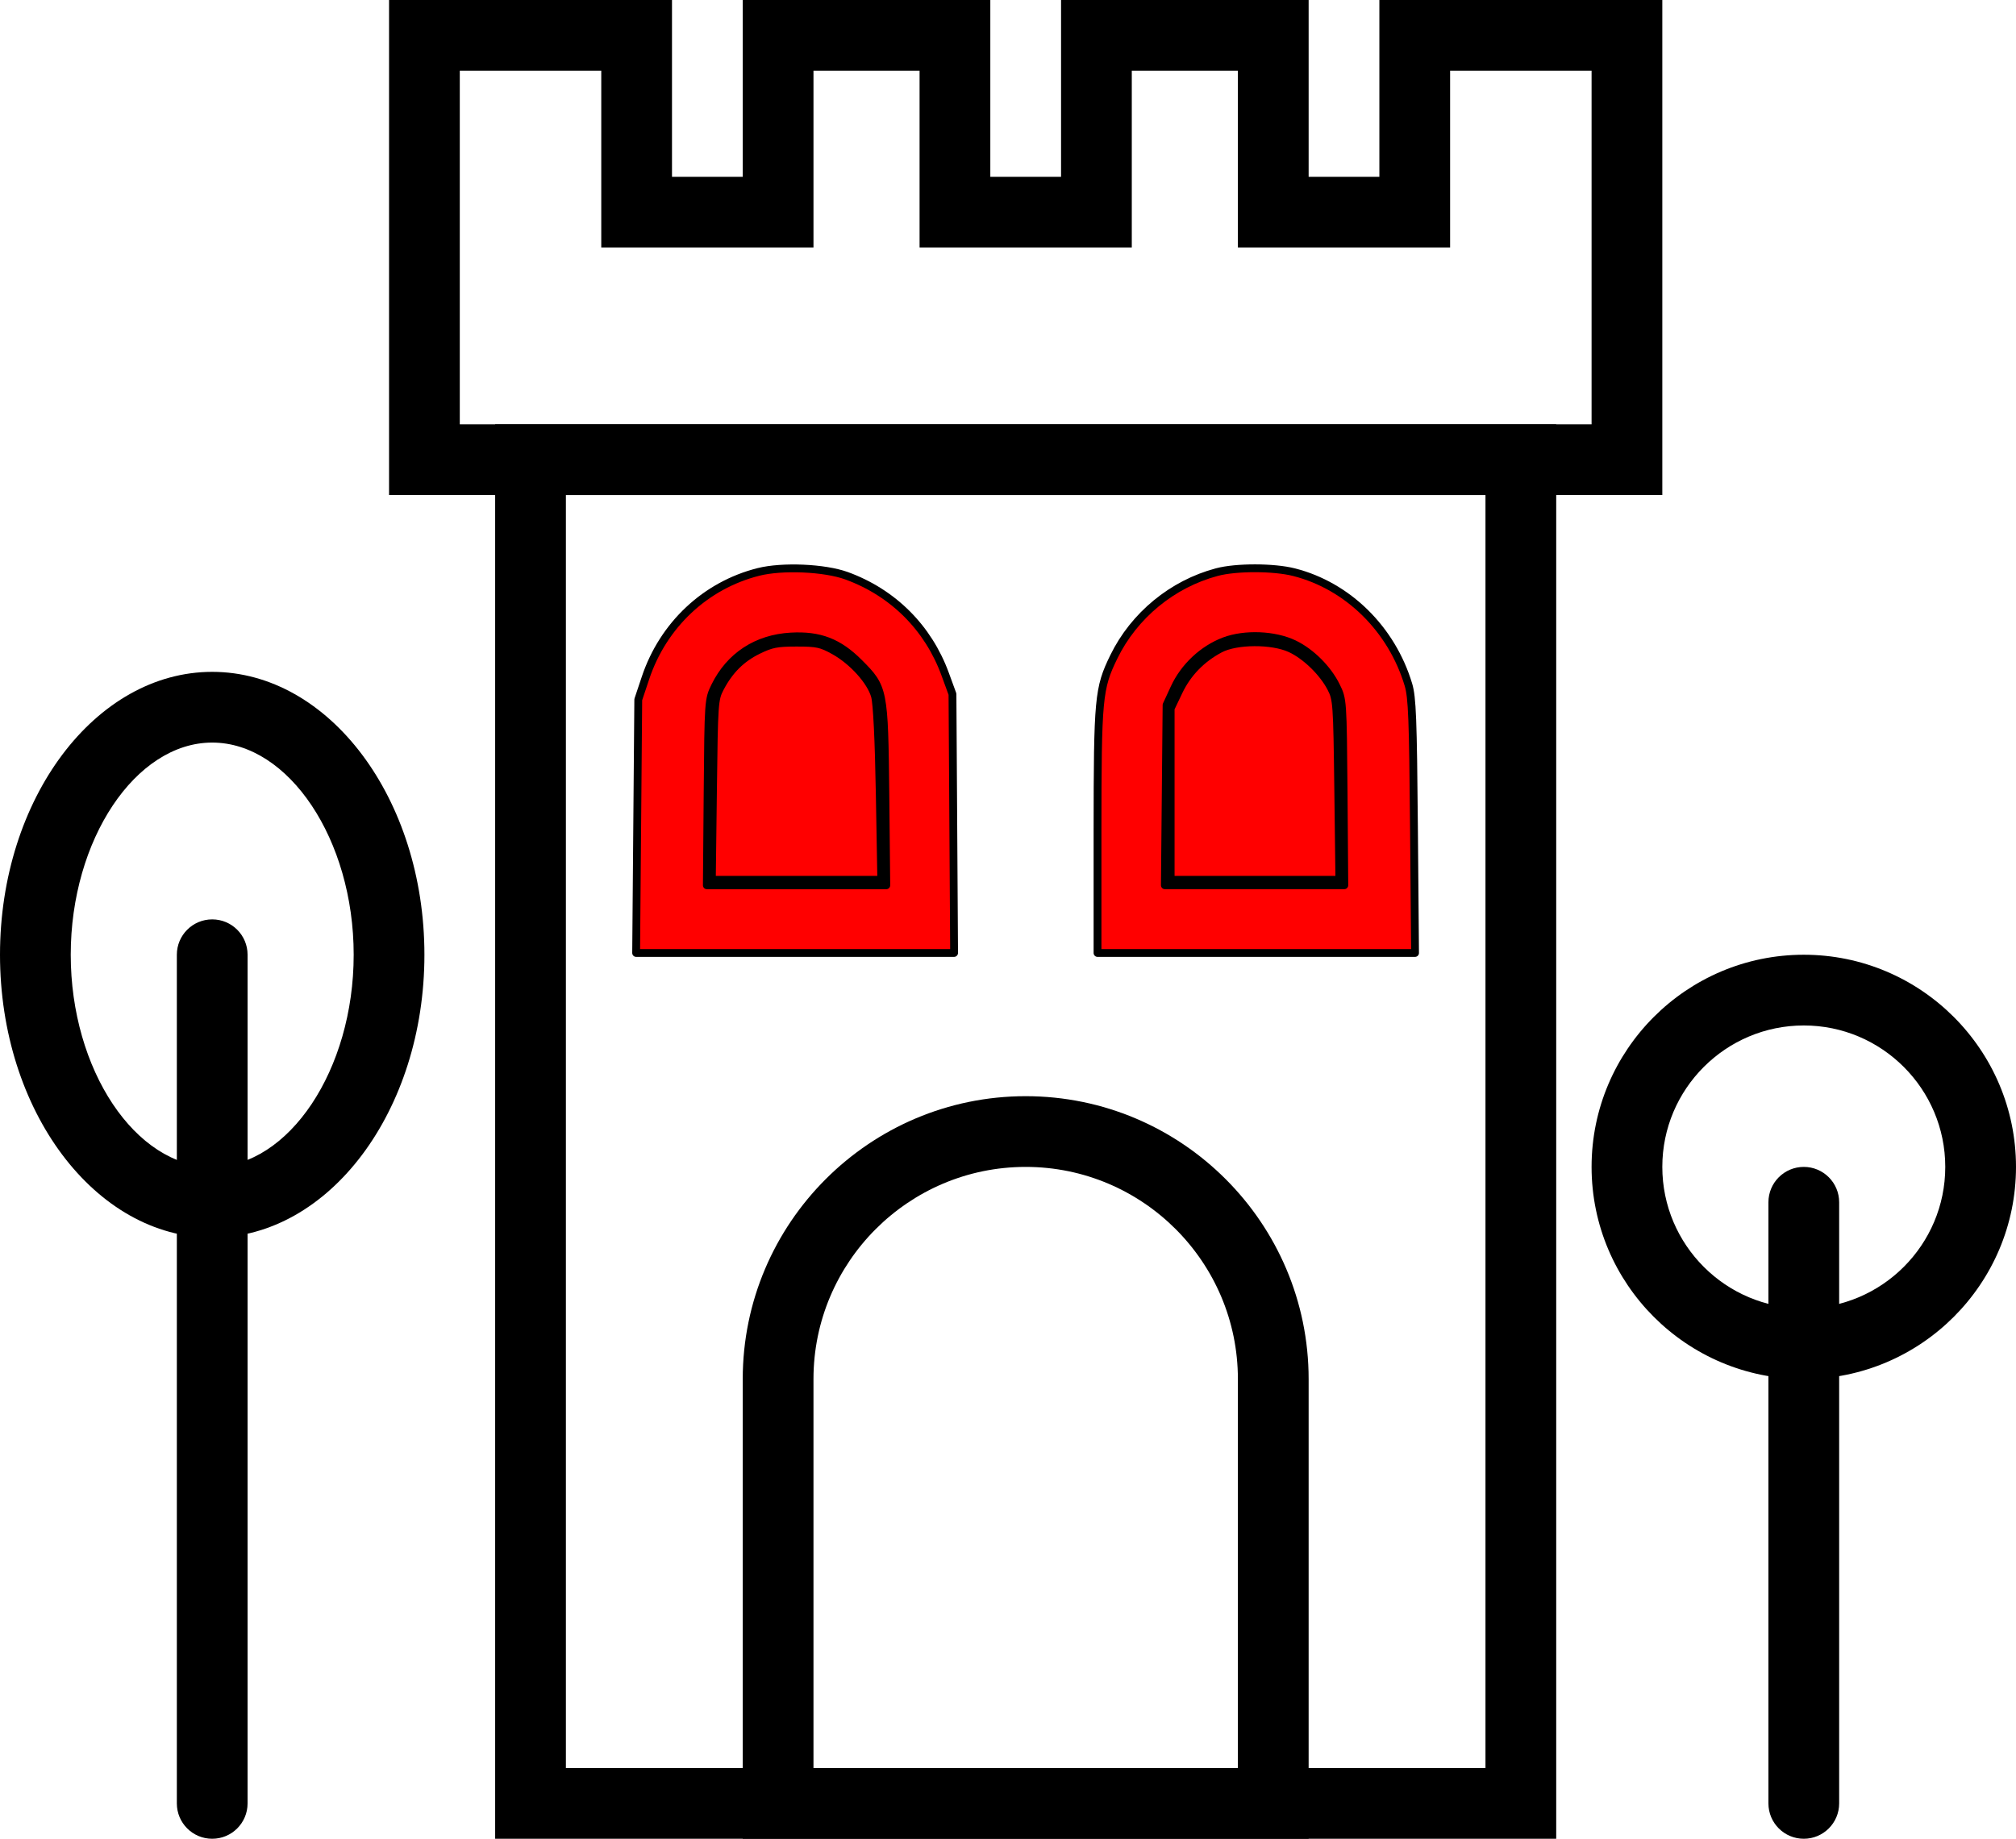
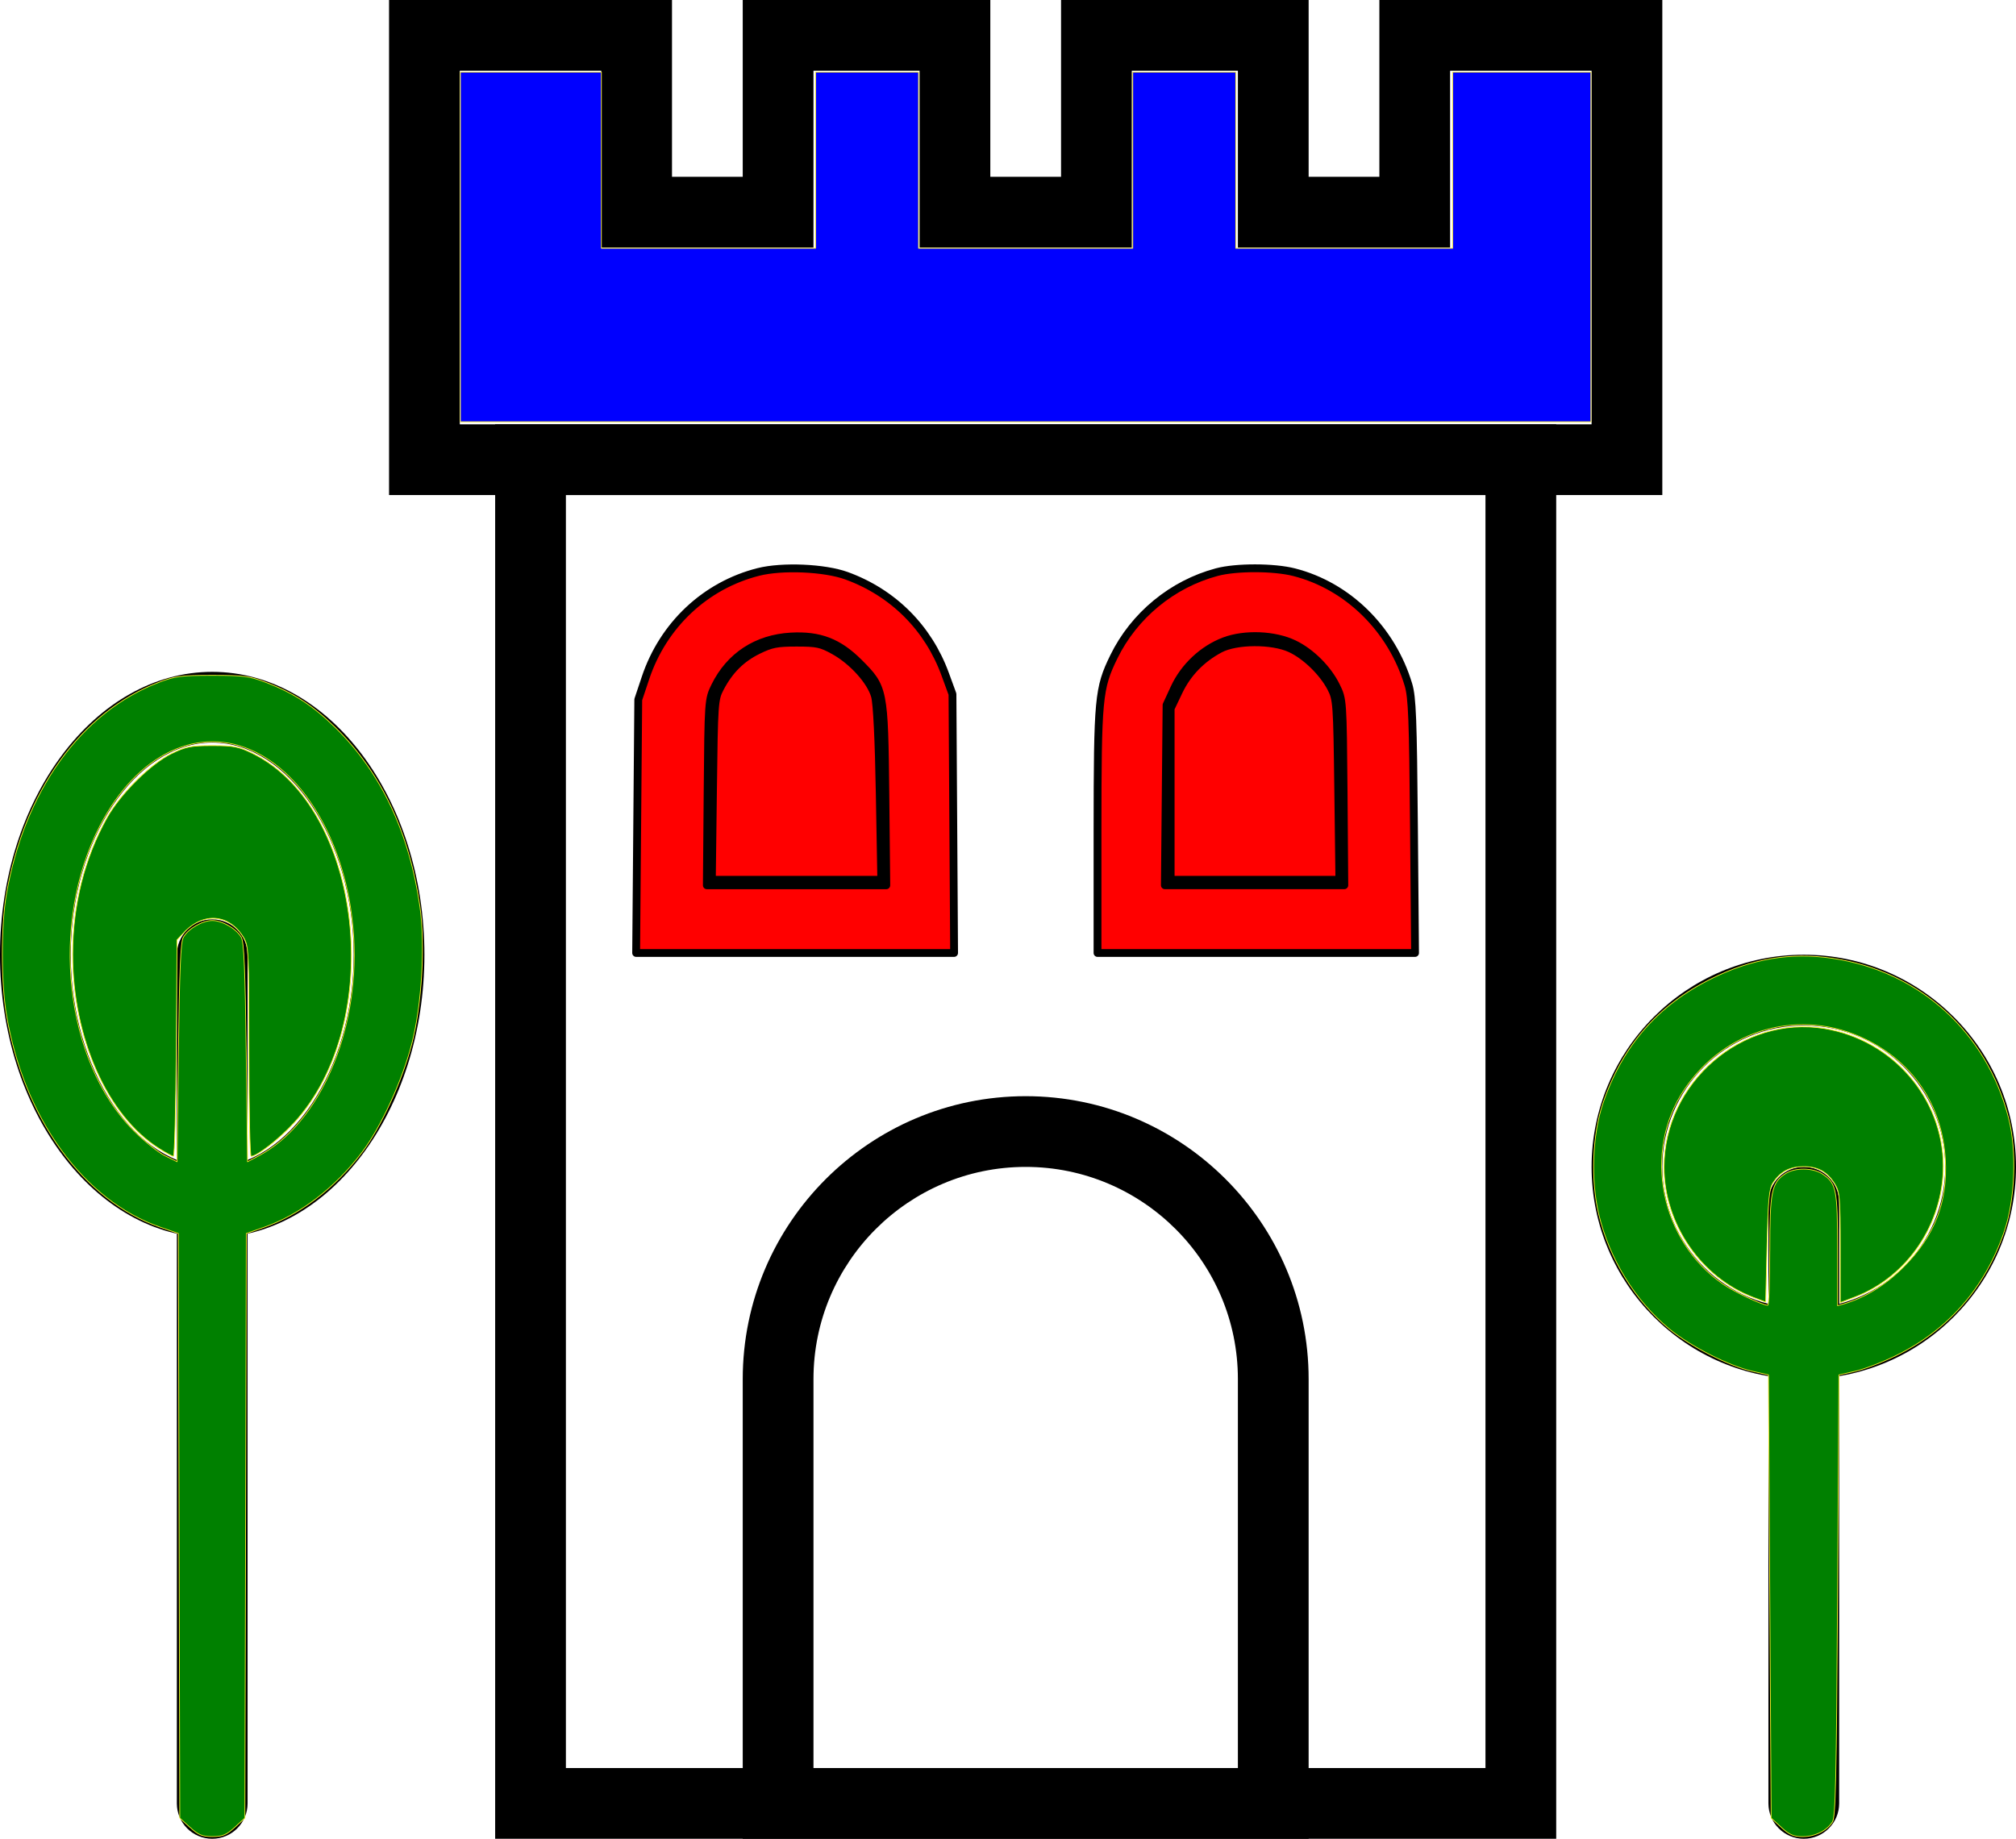
<svg xmlns="http://www.w3.org/2000/svg" viewBox="0 0 57 52" version="1.1" x="0px" y="0px" id="svg78" width="57" height="52">
  <defs id="defs82" />
  <g id="g72" style="fill:none;fill-rule:evenodd;stroke:none;stroke-width:1">
    <g id="g70" style="fill:#000000">
      <path d="M 14,12 H 44 V 52 H 14 Z m 2,38 H 42 V 14 H 16 Z" id="path52" />
      <path d="M 47,14 H 11 V 0 h 8 v 5 h 2 V 0 h 7 v 5 h 2 V 0 h 7 v 5 h 2 V 0 h 8 z M 13,12 H 45 V 2 H 41 V 7 H 35 V 2 H 32 V 7 H 26 V 2 H 23 V 7 H 17 V 2 h -4 z" id="path54" />
      <path d="m 27,27 h -9 v -6.5 c 0,-2.481 2.018,-4.5 4.5,-4.5 2.481,0 4.5,2.019 4.5,4.5 z m -7,-2 h 5 V 20.5 C 25,19.121 23.879,18 22.5,18 21.121,18 20,19.121 20,20.5 Z" id="path56" />
      <path d="m 40,27 h -9 v -6.5 c 0,-2.481 2.019,-4.5 4.5,-4.5 2.481,0 4.5,2.019 4.5,4.5 z m -7,-2 h 5 V 20.5 C 38,19.121 36.879,18 35.5,18 34.121,18 33,19.121 33,20.5 Z" id="path58" />
      <path d="M 37,52 H 21 V 39 c 0,-4.411 3.589,-8 8,-8 4.411,0 8,3.589 8,8 z M 23,50 H 35 V 39 c 0,-3.308 -2.691,-6 -6,-6 -3.309,0 -6,2.692 -6,6 z" id="path60" />
      <path d="M 6,52 C 5.447,52 5,51.552 5,51 V 27 c 0,-0.552 0.447,-1 1,-1 0.553,0 1,0.448 1,1 v 24 c 0,0.552 -0.447,1 -1,1" id="path62" />
      <path d="m 6,35 c -3.309,0 -6,-3.589 -6,-8 0,-4.411 2.691,-8 6,-8 3.309,0 6,3.589 6,8 0,4.411 -2.691,8 -6,8 z M 6,21 c -2.168,0 -4,2.748 -4,6 0,3.252 1.832,6 4,6 2.168,0 4,-2.748 4,-6 0,-3.252 -1.832,-6 -4,-6 z" id="path64" />
      <path d="m 51,52 c -0.553,0 -1,-0.448 -1,-1 V 34 c 0,-0.552 0.447,-1 1,-1 0.553,0 1,0.448 1,1 v 17 c 0,0.552 -0.447,1 -1,1" id="path66" />
      <path d="m 51,39 c -3.309,0 -6,-2.692 -6,-6 0,-3.308 2.691,-6 6,-6 3.309,0 6,2.692 6,6 0,3.308 -2.691,6 -6,6 z m 0,-10 c -2.206,0 -4,1.794 -4,4 0,2.206 1.794,4 4,4 2.206,0 4,-1.794 4,-4 0,-2.206 -1.794,-4 -4,-4 z" id="path68" />
    </g>
  </g>
  <path style="fill:#ff0000;stroke:#000000;stroke-width:0.221;stroke-linejoin:round;stroke-miterlimit:4;stroke-dasharray:none;stroke-opacity:1" d="m 18.016,23.367 0.03,-3.583 0.205,-0.613 c 0.5,-1.498 1.696,-2.62 3.193,-2.997 0.676,-0.17 1.868,-0.118 2.491,0.108 1.314,0.478 2.309,1.471 2.788,2.782 l 0.207,0.566 0.023,3.66 0.023,3.66 h -4.495 -4.495 z m 7.017,-0.881 c -0.032,-2.987 -0.043,-3.042 -0.744,-3.743 -0.579,-0.58 -1.118,-0.788 -1.927,-0.742 -0.964,0.054 -1.726,0.552 -2.145,1.403 -0.186,0.379 -0.188,0.397 -0.21,3.007 l -0.022,2.625 h 2.537 2.537 z" id="path86" />
  <path style="fill:#ff0000;stroke:#000000;stroke-width:0.221;stroke-linejoin:round;stroke-miterlimit:4;stroke-dasharray:none;stroke-opacity:1" d="m 31.031,23.52 c 0.002,-3.783 0.027,-4.054 0.461,-4.944 0.571,-1.171 1.653,-2.062 2.914,-2.397 0.545,-0.145 1.608,-0.144 2.184,0.003 1.519,0.387 2.761,1.61 3.232,3.183 0.106,0.353 0.13,0.972 0.156,4.002 l 0.031,3.583 h -4.489 -4.489 z m 6.958,-1.111 c -0.022,-2.609 -0.023,-2.628 -0.21,-3.007 -0.239,-0.487 -0.709,-0.956 -1.189,-1.188 -0.549,-0.266 -1.393,-0.301 -1.974,-0.082 -0.604,0.228 -1.134,0.725 -1.41,1.322 l -0.223,0.483 -0.024,2.549 -0.024,2.549 h 2.537 2.537 z" id="path88" />
  <path style="fill:#ff0000;stroke:#000000;stroke-width:0.221;stroke-linejoin:round;stroke-miterlimit:4;stroke-dasharray:none;stroke-opacity:1" d="m 20.159,22.332 c 0.03,-2.451 0.037,-2.561 0.2,-2.872 0.264,-0.504 0.6,-0.839 1.075,-1.072 0.372,-0.182 0.53,-0.214 1.087,-0.214 0.579,-3.66e-4 0.697,0.025 1.061,0.227 0.525,0.291 1.038,0.86 1.157,1.284 0.058,0.207 0.108,1.233 0.135,2.762 l 0.043,2.434 h -2.395 -2.395 z" id="path48" />
  <path style="fill:#ff0000;stroke:#000000;stroke-width:0.221;stroke-linejoin:round;stroke-miterlimit:4;stroke-dasharray:none;stroke-opacity:1" d="m 33.099,22.458 v -2.423 l 0.229,-0.481 c 0.247,-0.518 0.642,-0.926 1.166,-1.204 0.46,-0.244 1.47,-0.25 1.989,-0.011 0.432,0.199 0.918,0.67 1.15,1.115 0.165,0.317 0.173,0.421 0.204,2.878 l 0.032,2.549 h -2.385 -2.385 z" id="path50" />
+   <path style="fill:#008000;stroke:#fff22a;stroke-width:0.021;stroke-linejoin:round;stroke-miterlimit:4;stroke-dasharray:none;stroke-opacity:1" d="M 4.489,32.474 C 3.031,31.549 2.055,29.35 2.055,26.989 c 0,-1.393 0.331,-2.713 0.968,-3.858 0.375,-0.674 1.236,-1.531 1.83,-1.82 0.404,-0.197 0.543,-0.224 1.15,-0.224 0.602,0 0.746,0.028 1.131,0.216 3.12,1.532 3.805,7.584 1.182,10.448 -0.421,0.46 -1.048,0.949 -1.216,0.949 -0.034,0 -0.062,-1.337 -0.062,-2.97 -2.729e-4,-2.829 -0.008,-2.982 -0.153,-3.22 -0.406,-0.666 -1.136,-0.724 -1.687,-0.135 l -0.192,0.205 -0.022,3.06 c -0.012,1.683 -0.048,3.06 -0.081,3.06 -0.033,0 -0.219,-0.102 -0.415,-0.226 z" id="path857" />
+   <path style="fill:#008000;stroke:#fff22a;stroke-width:0.021;stroke-linejoin:round;stroke-miterlimit:4;stroke-dasharray:none;stroke-opacity:1" d="m 49.571,36.689 c -1.481,-0.563 -2.522,-2.083 -2.522,-3.684 0,-2.388 2.214,-4.301 4.534,-3.918 1.926,0.318 3.357,1.972 3.36,3.883 0.003,1.64 -1.016,3.147 -2.511,3.715 l -0.401,0.152 -2.86e-4,-1.552 c -2.59e-4,-1.403 -0.015,-1.575 -0.15,-1.797 -0.212,-0.347 -0.477,-0.496 -0.885,-0.496 -0.39,0 -0.657,0.14 -0.861,0.451 -0.115,0.175 -0.141,0.449 -0.174,1.793 l -0.038,1.587 z" id="path859" />
+   <path style="fill:#008000;stroke:#fff22a;stroke-width:0.021;stroke-linejoin:round;stroke-miterlimit:4;stroke-dasharray:none;stroke-opacity:1" d="M 50.364,51.676 50.077,51.414 50.039,45.148 50.001,38.882 49.541,38.778 c -0.659,-0.149 -1.757,-0.71 -2.344,-1.196 -0.97,-0.805 -1.691,-1.976 -1.993,-3.237 -0.231,-0.964 -0.183,-2.256 0.116,-3.14 0.55,-1.626 1.552,-2.778 3.071,-3.529 1.141,-0.564 2.234,-0.749 3.413,-0.576 2.462,0.36 4.374,2.095 4.989,4.527 0.232,0.918 0.181,2.296 -0.118,3.181 -0.541,1.601 -1.59,2.806 -3.072,3.53 -0.379,0.185 -0.897,0.384 -1.15,0.441 l -0.46,0.104 -0.038,6.241 c -0.032,5.212 -0.056,6.268 -0.147,6.405 -0.167,0.251 -0.495,0.411 -0.843,0.411 -0.252,0 -0.373,-0.053 -0.601,-0.262 z M 50.039,35.374 c 0,-1.684 0.049,-1.926 0.445,-2.185 0.263,-0.172 0.768,-0.169 1.037,0.007 0.401,0.263 0.434,0.427 0.434,2.149 v 1.58 l 0.172,-0.05 c 0.61,-0.178 1.183,-0.532 1.701,-1.052 0.876,-0.88 1.245,-1.838 1.173,-3.047 -0.089,-1.502 -0.896,-2.717 -2.241,-3.378 -1.844,-0.905 -3.984,-0.313 -5.144,1.424 -1.176,1.761 -0.668,4.277 1.11,5.5 0.311,0.214 1.102,0.587 1.255,0.591 0.032,10e-4 0.057,-0.691 0.057,-1.539 z" id="path861" />
+   <path style="fill:#008000;stroke:#fff22a;stroke-width:0.021;stroke-linejoin:round;stroke-miterlimit:4;stroke-dasharray:none;stroke-opacity:1" d="M 5.369,51.676 5.083,51.414 5.063,43.148 5.043,34.883 4.526,34.703 C 2.366,33.954 0.68,31.63 0.185,28.719 0.029,27.8 0.027,26.182 0.18,25.293 c 0.504,-2.922 2.107,-5.151 4.31,-5.996 0.46,-0.176 0.626,-0.198 1.513,-0.198 0.887,0 1.053,0.022 1.513,0.198 0.788,0.302 1.336,0.659 1.978,1.291 1.28,1.258 2.083,2.964 2.379,5.052 0.153,1.078 0.053,2.776 -0.226,3.866 -0.27,1.053 -0.878,2.378 -1.416,3.088 -0.76,1.002 -1.752,1.759 -2.773,2.116 l -0.494,0.172 -0.02,8.266 -0.02,8.266 -0.286,0.262 c -0.238,0.218 -0.345,0.262 -0.633,0.262 -0.288,0 -0.396,-0.044 -0.633,-0.262 z M 5.184,26.506 c 0.137,-0.241 0.54,-0.474 0.819,-0.474 0.279,0 0.682,0.233 0.819,0.474 0.077,0.134 0.11,0.912 0.139,3.262 l 0.038,3.086 0.33,-0.176 C 9.029,31.768 10.148,29.202 10.003,26.544 9.872,24.135 8.761,22.026 7.223,21.269 5.63,20.485 3.883,21.311 2.829,23.348 c -1.432,2.766 -1.002,6.666 0.951,8.626 0.295,0.296 0.692,0.615 0.882,0.709 l 0.345,0.17 0.038,-3.085 c 0.029,-2.349 0.062,-3.127 0.139,-3.262 z" id="path863" />
+   <path style="fill:#0000ff;stroke:#fff22a;stroke-width:0.021;stroke-linejoin:round;stroke-miterlimit:4;stroke-dasharray:none;stroke-opacity:1" d="M 13.017,6.983 V 2.039 h 1.993 1.993 v 2.491 2.491 h 3.028 3.028 V 4.53 2.039 h 1.456 1.456 v 2.491 2.491 h 3.028 3.028 V 4.53 2.039 h 1.456 1.456 v 2.491 2.491 h 3.066 3.066 V 4.53 2.039 h 1.955 1.955 V 6.983 11.927 H 28.998 13.017 Z" id="path865" />
</svg>
